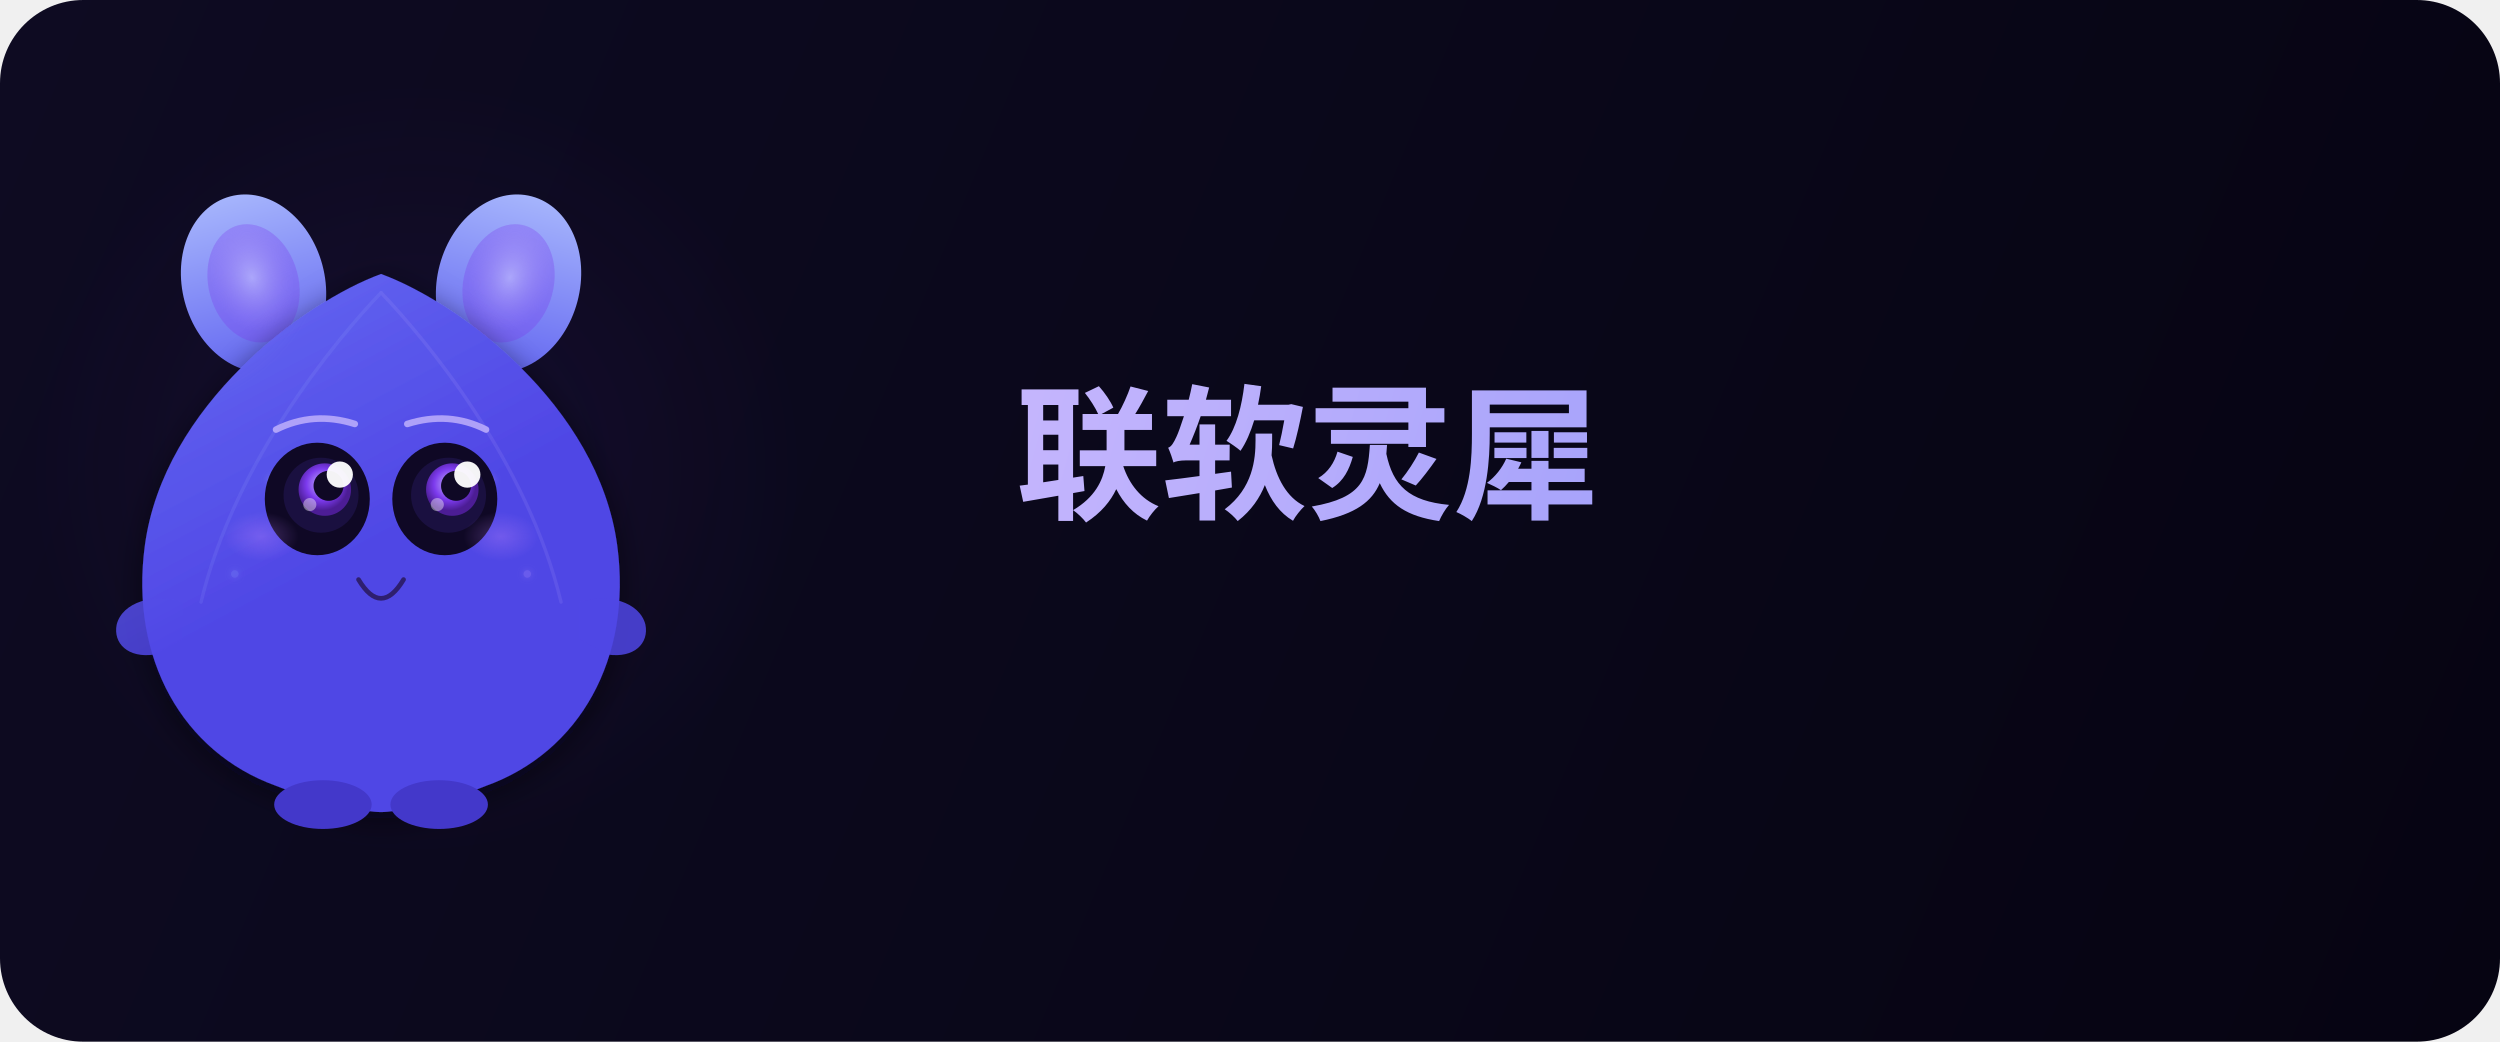
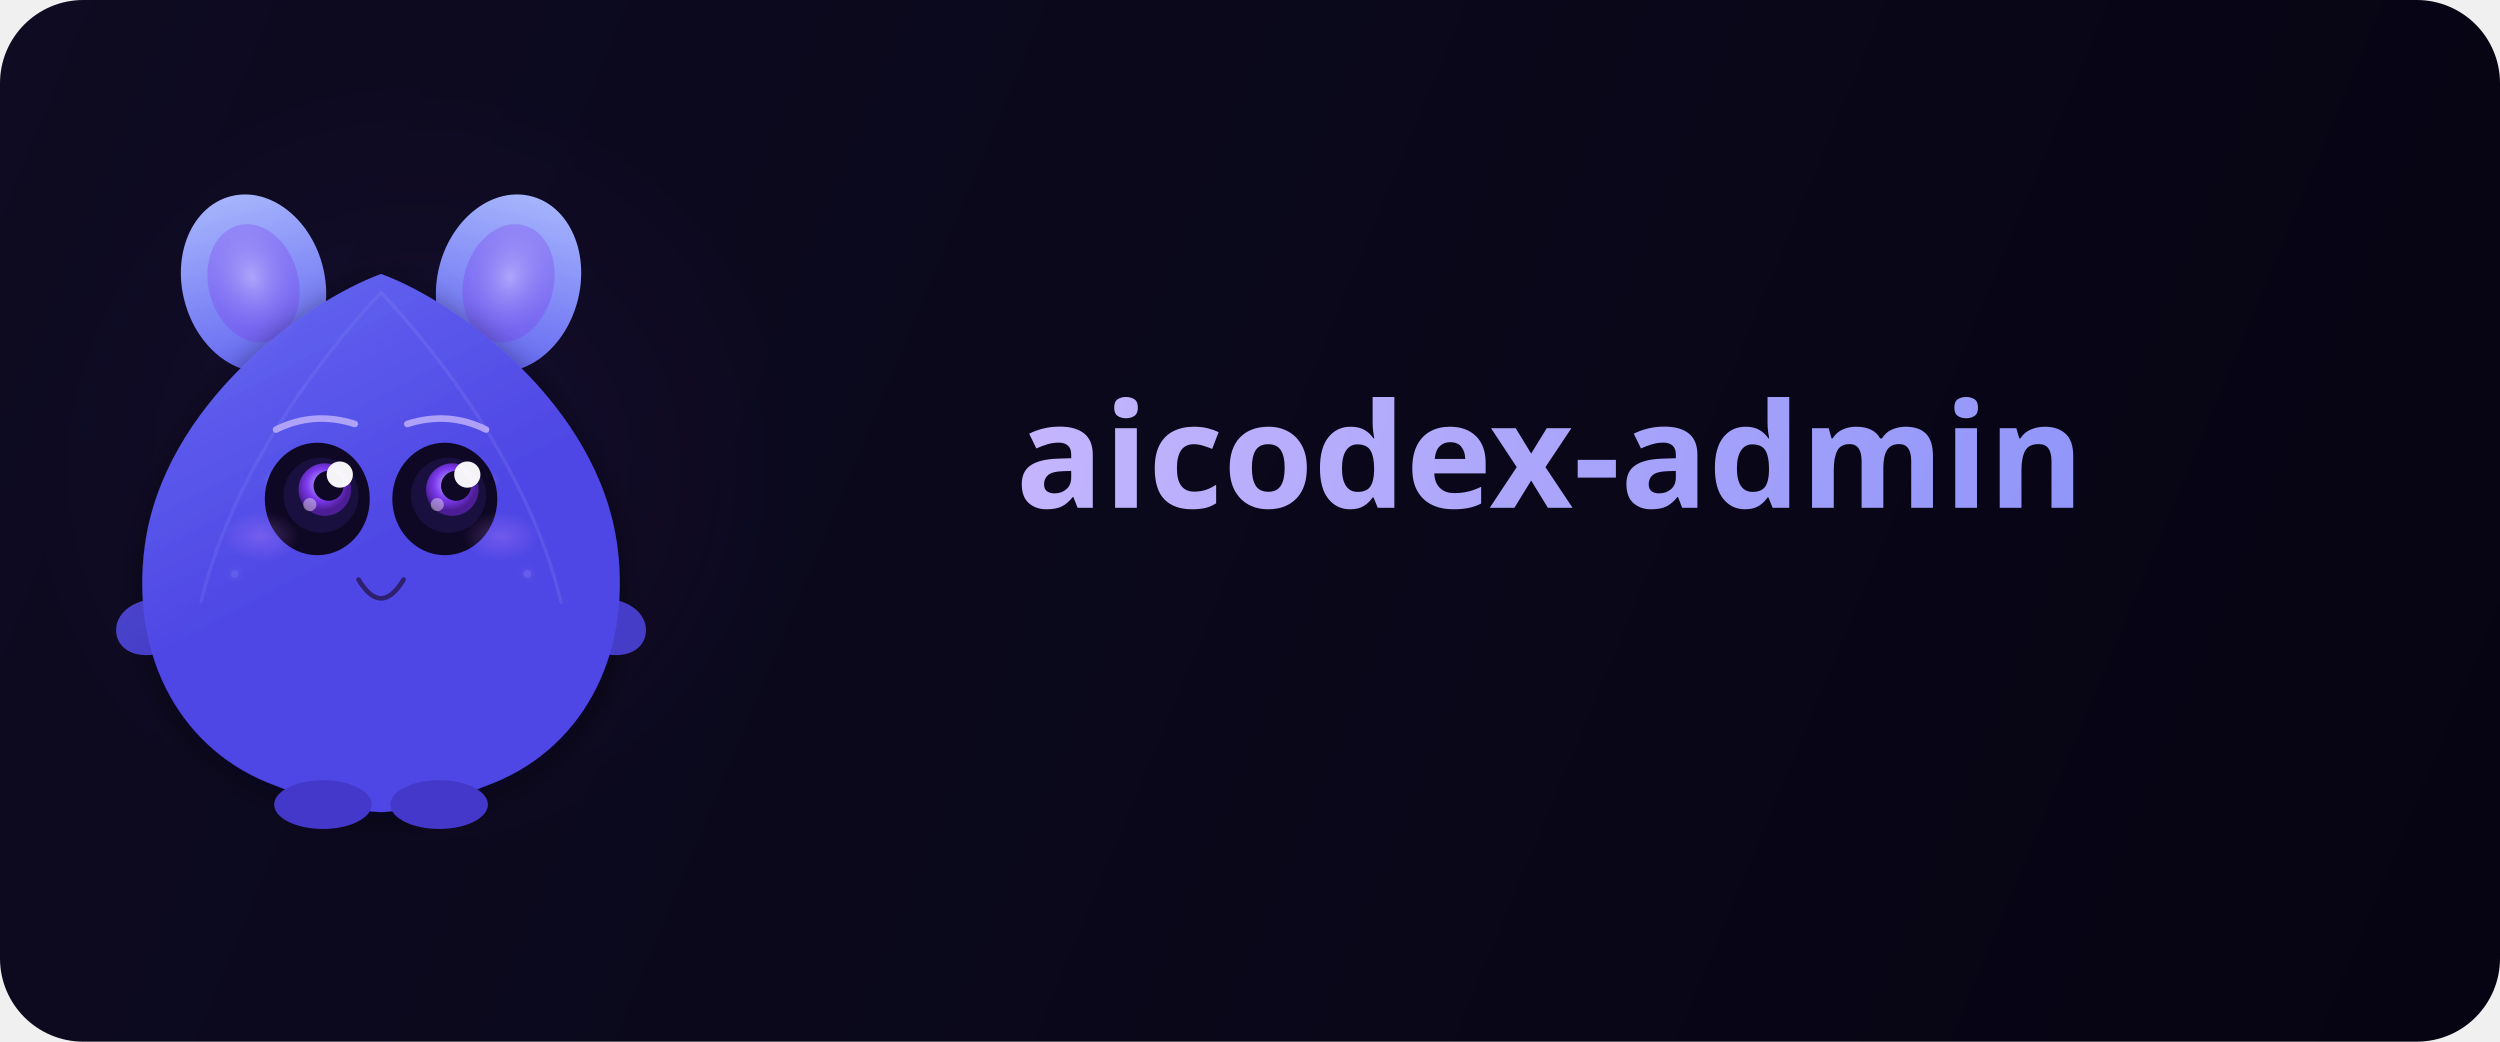
<svg xmlns="http://www.w3.org/2000/svg" viewBox="0 0 960 400" width="960" height="400">
  <defs>
    <linearGradient id="bg" x1="0" y1="0" x2="960" y2="400" gradientUnits="userSpaceOnUse">
      <stop offset="0%" stop-color="#0e0b22" />
      <stop offset="100%" stop-color="#060412" />
    </linearGradient>
    <linearGradient id="body" x1="80" y1="40" x2="240" y2="340" gradientUnits="userSpaceOnUse">
      <stop offset="0%" stop-color="#818cf8" />
      <stop offset="50%" stop-color="#6366f1" />
      <stop offset="100%" stop-color="#4f46e5" />
    </linearGradient>
    <radialGradient id="bodyHL" cx="130" cy="160" r="100" gradientUnits="userSpaceOnUse">
      <stop offset="0%" stop-color="#a5b4fc" stop-opacity="0.4" />
      <stop offset="100%" stop-color="#a5b4fc" stop-opacity="0" />
    </radialGradient>
    <radialGradient id="belly" cx="160" cy="240" r="70" gradientUnits="userSpaceOnUse">
      <stop offset="0%" stop-color="#e0e7ff" stop-opacity="0.35" />
      <stop offset="100%" stop-color="#c7d2fe" stop-opacity="0" />
    </radialGradient>
    <linearGradient id="earFill" x1="50%" y1="0%" x2="50%" y2="100%">
      <stop offset="0%" stop-color="#a5b4fc" />
      <stop offset="100%" stop-color="#6366f1" />
    </linearGradient>
    <radialGradient id="earInner" cx="50%" cy="45%" r="45%">
      <stop offset="0%" stop-color="#c4b5fd" stop-opacity="0.6" />
      <stop offset="100%" stop-color="#7c3aed" stop-opacity="0.3" />
    </radialGradient>
    <radialGradient id="blush" cx="50%" cy="50%" r="50%">
      <stop offset="0%" stop-color="#c084fc" stop-opacity="0.3" />
      <stop offset="100%" stop-color="#c084fc" stop-opacity="0" />
    </radialGradient>
    <radialGradient id="iris" cx="45%" cy="40%" r="50%">
      <stop offset="0%" stop-color="#c4b5fd" />
      <stop offset="60%" stop-color="#7c3aed" />
      <stop offset="100%" stop-color="#4c1d95" />
    </radialGradient>
    <radialGradient id="aura" cx="160" cy="180" r="150" gradientUnits="userSpaceOnUse">
      <stop offset="0%" stop-color="#7c3aed" stop-opacity="0.08" />
      <stop offset="100%" stop-color="#7c3aed" stop-opacity="0" />
    </radialGradient>
    <linearGradient id="textGrad" x1="400" y1="140" x2="900" y2="280" gradientUnits="userSpaceOnUse">
      <stop offset="0%" stop-color="#c4b5fd" />
      <stop offset="100%" stop-color="#818cf8" />
    </linearGradient>
    <filter id="gs">
      <feGaussianBlur stdDeviation="1.8" result="b" />
      <feMerge>
        <feMergeNode in="b" />
        <feMergeNode in="SourceGraphic" />
      </feMerge>
    </filter>
    <filter id="shadow">
      <feDropShadow dx="0" dy="4" stdDeviation="8" flood-color="#030210" flood-opacity="0.5" />
    </filter>
  </defs>
  <rect width="960" height="400" rx="32" ry="32" fill="url(#bg)" />
  <circle cx="160" cy="180" r="150" fill="url(#aura)" />
  <g transform="translate(-38, -28) scale(0.72)">
    <ellipse cx="188" cy="190" rx="38" ry="48" transform="rotate(-15 188 190)" fill="url(#earFill)" />
    <ellipse cx="188" cy="190" rx="24" ry="32" transform="rotate(-15 188 190)" fill="url(#earInner)" />
    <ellipse cx="324" cy="190" rx="38" ry="48" transform="rotate(15 324 190)" fill="url(#earFill)" />
    <ellipse cx="324" cy="190" rx="24" ry="32" transform="rotate(15 324 190)" fill="url(#earInner)" />
    <g filter="url(#shadow)">
      <path d="M 256 185 C 215 200, 140 255, 130 330 C 122 390, 150 440, 200 458 C 225 468, 248 472, 256 472 C 264 472, 287 468, 312 458 C 362 440, 390 390, 382 330 C 372 255, 297 200, 256 185 Z" fill="url(#body)" />
    </g>
    <path d="M 256 185 C 215 200, 140 255, 130 330 C 122 390, 150 440, 200 458 C 225 468, 248 472, 256 472 C 264 472, 287 468, 312 458 C 362 440, 390 390, 382 330 C 372 255, 297 200, 256 185 Z" fill="url(#bodyHL)" />
    <ellipse cx="256" cy="365" rx="85" ry="78" fill="url(#belly)" />
    <g opacity="0.12" fill="none" stroke-linecap="round">
      <path d="M 256 195 C 232 220, 178 285, 160 360" stroke="#a5b4fc" stroke-width="1.8" />
      <path d="M 256 195 C 280 220, 334 285, 352 360" stroke="#c4b5fd" stroke-width="1.8" />
    </g>
    <g filter="url(#gs)" opacity="0.3">
      <circle cx="198" cy="295" r="2.5" fill="#a5b4fc" />
      <circle cx="314" cy="295" r="2.5" fill="#c4b5fd" />
      <circle cx="178" cy="345" r="2" fill="#818cf8" />
      <circle cx="334" cy="345" r="2" fill="#a78bfa" />
    </g>
    <path d="M 200 268 Q 220 258 242 265" stroke="#c4b5fd" stroke-width="3.5" fill="none" stroke-linecap="round" opacity="0.8" />
    <path d="M 312 268 Q 292 258 270 265" stroke="#c4b5fd" stroke-width="3.5" fill="none" stroke-linecap="round" opacity="0.8" />
    <ellipse cx="222" cy="305" rx="28" ry="30" fill="#0f0825" />
    <circle cx="224" cy="303" r="20" fill="#1a1040" />
    <circle cx="226" cy="300" r="14" fill="url(#iris)" />
    <circle cx="228" cy="298" r="8" fill="#0f0825" />
    <circle cx="234" cy="292" r="7" fill="white" opacity="0.95" />
    <circle cx="218" cy="308" r="3.5" fill="white" opacity="0.4" />
    <ellipse cx="290" cy="305" rx="28" ry="30" fill="#0f0825" />
    <circle cx="292" cy="303" r="20" fill="#1a1040" />
    <circle cx="294" cy="300" r="14" fill="url(#iris)" />
    <circle cx="296" cy="298" r="8" fill="#0f0825" />
    <circle cx="302" cy="292" r="7" fill="white" opacity="0.95" />
    <circle cx="286" cy="308" r="3.5" fill="white" opacity="0.4" />
    <path d="M 244 348 Q 250 358 256 358 Q 262 358 268 348" stroke="#2e1f6f" stroke-width="2.5" fill="none" stroke-linecap="round" />
    <ellipse cx="192" cy="325" rx="20" ry="13" fill="url(#blush)" />
    <ellipse cx="320" cy="325" rx="20" ry="13" fill="url(#blush)" />
    <path d="M 150 360 C 135 355, 118 360, 115 372 C 113 382, 121 390, 135 388 L 150 380" fill="url(#body)" opacity="0.85" />
    <path d="M 362 360 C 377 355, 394 360, 397 372 C 399 382, 391 390, 377 388 L 362 380" fill="url(#body)" opacity="0.85" />
    <ellipse cx="225" cy="468" rx="26" ry="13" fill="#4338ca" />
    <ellipse cx="287" cy="468" rx="26" ry="13" fill="#4338ca" />
  </g>
-   <text x="390" y="195" font-family="'PingFang SC','Hiragino Sans GB','Microsoft YaHei','STHeiti',sans-serif" font-size="56" font-weight="600" fill="url(#textGrad)">联软灵犀</text>
+   <text x="390" y="195" font-family="'PingFang SC','Hiragino Sans GB','Microsoft YaHei','STHeiti',sans-serif" font-size="56" font-weight="600" fill="url(#textGrad)">aicodex-admin</text>
</svg>
